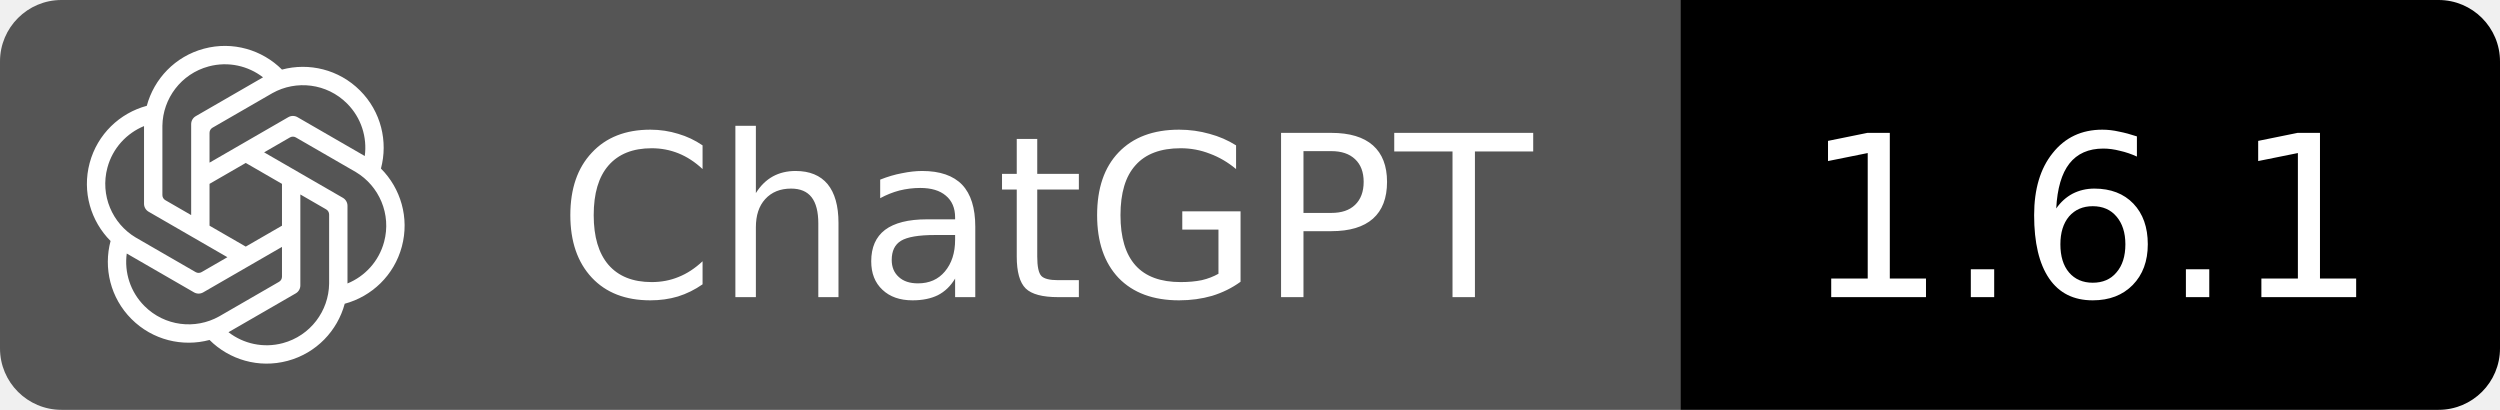
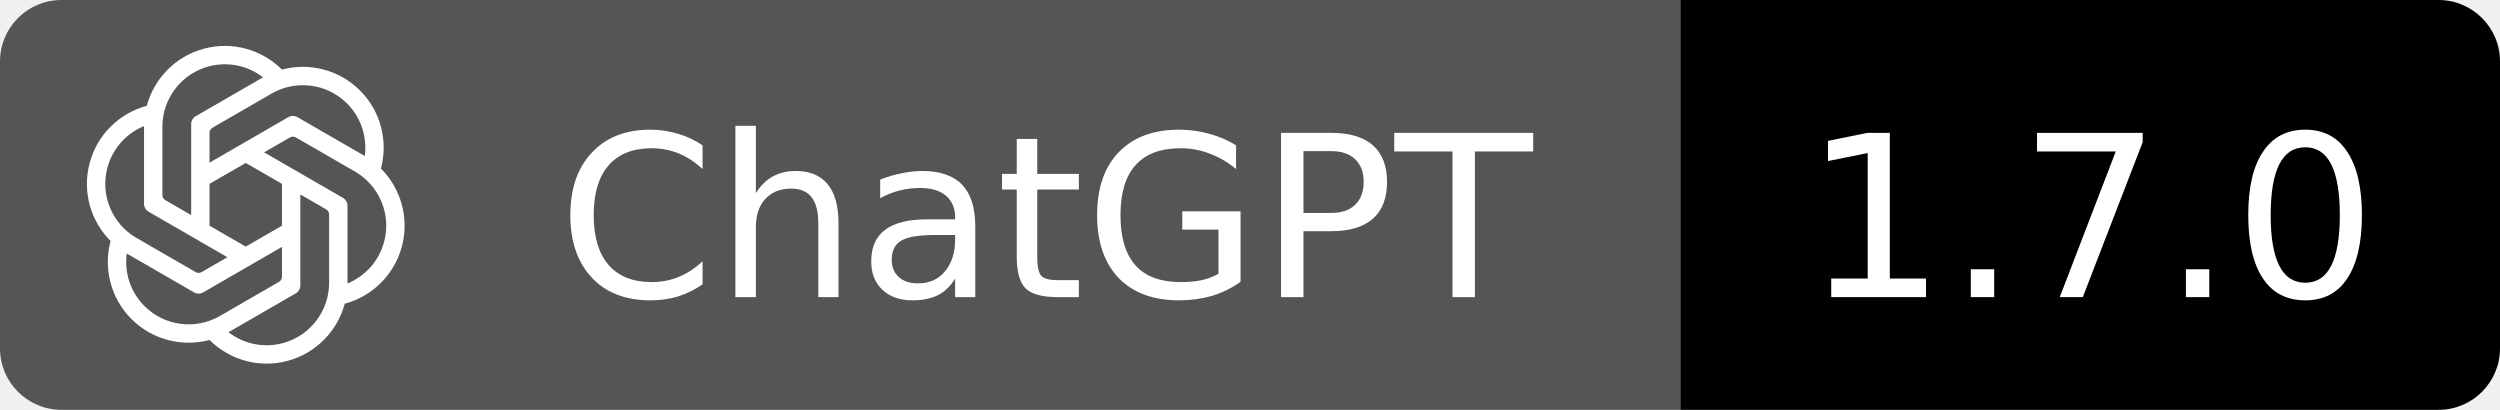
- <svg xmlns="http://www.w3.org/2000/svg" width="122" height="20" role="img" aria-label="ChatGPT plugin 1.6.1">
+ <svg xmlns="http://www.w3.org/2000/svg" width="122" height="20" role="img" aria-label="ChatGPT plugin 1.7.0">
  <clipPath id="r">
    <rect width="122" height="20" rx="3" />
  </clipPath>
  <g clip-path="url(#r)">
    <rect width="82" height="20" fill="#555" />
    <rect x="82" width="40" height="20" fill="#000" />
  </g>
  <svg x="4" y="2" width="16" height="16" viewBox="175 175 366 366" aria-hidden="true">
    <path d="M508.749 317.399C516.777 287.314 508.991 253.884 485.389 230.282C461.788 206.681 428.36 198.895 398.273 206.923C376.231 184.928 343.39 174.956 311.148 183.596C278.906 192.234 255.45 217.292 247.36 247.361C217.291 255.451 192.233 278.91 183.595 311.149C174.957 343.391 184.927 376.232 206.924 398.274C198.896 428.359 206.683 461.789 230.284 485.391C253.885 508.992 287.313 516.779 317.401 508.75C339.442 530.745 372.286 540.717 404.525 532.079C436.767 523.441 460.223 498.384 468.313 468.315C498.383 460.224 523.44 436.766 532.078 404.526C540.716 372.285 530.747 339.443 508.749 317.402V317.399ZM470.899 244.776C486.892 260.77 493.488 282.601 490.687 303.412L415.577 260.046C412.411 258.218 408.509 258.218 405.345 260.046L317.401 310.82V277.526C317.401 275.191 318.652 273.005 320.676 271.837L387.644 233.174C414.178 218.353 448.346 222.223 470.901 244.776H470.899ZM357.837 311.144L398.275 334.491V381.185L357.837 404.532L317.398 381.185V334.491L357.837 311.144ZM264.776 269.693C265.207 239.305 285.644 211.649 316.453 203.393C338.3 197.54 360.505 202.744 377.127 215.573L302.014 258.937C298.848 260.764 296.898 264.144 296.898 267.798V369.346L268.065 352.699C266.043 351.531 264.776 349.353 264.776 347.017V269.691V269.693ZM203.391 316.454C209.244 294.608 224.854 277.978 244.276 269.999V356.73C244.276 360.384 246.226 363.763 249.392 365.591L337.337 416.365L308.503 433.013C306.481 434.181 303.961 434.188 301.939 433.02L234.971 394.357C208.868 378.789 195.138 347.261 203.391 316.454ZM244.775 470.9C228.781 454.906 222.186 433.075 224.986 412.264L300.096 455.63C303.263 457.457 307.164 457.457 310.328 455.63L398.273 404.856V438.149C398.273 440.485 397.022 442.671 394.997 443.839L328.029 482.502C301.495 497.322 267.327 493.452 244.772 470.9H244.775ZM450.897 445.982C450.466 476.371 430.029 504.027 399.22 512.283C377.373 518.136 355.168 512.932 338.547 500.102L413.659 456.738C416.826 454.911 418.775 451.532 418.775 447.877V346.329L447.609 362.977C449.631 364.145 450.897 366.323 450.897 368.659V445.985V445.982ZM512.282 399.221C506.429 421.068 490.819 437.697 471.397 445.676V358.946C471.397 355.292 469.448 351.912 466.281 350.085L378.336 299.311L407.17 282.663C409.192 281.495 411.712 281.487 413.734 282.655L480.702 321.318C506.805 336.887 520.536 368.415 512.282 399.221Z" fill="#fff" />
  </svg>
  <g fill="#fff" text-anchor="middle" font-family="Verdana,Geneva,DejaVu Sans,sans-serif" font-size="11">
    <text x="51" y="14.5">ChatGPT</text>
-     <text x="102" y="14.5">1.6.1</text>
+     <text x="102" y="14.5">1.7.0</text>
  </g>
</svg>
